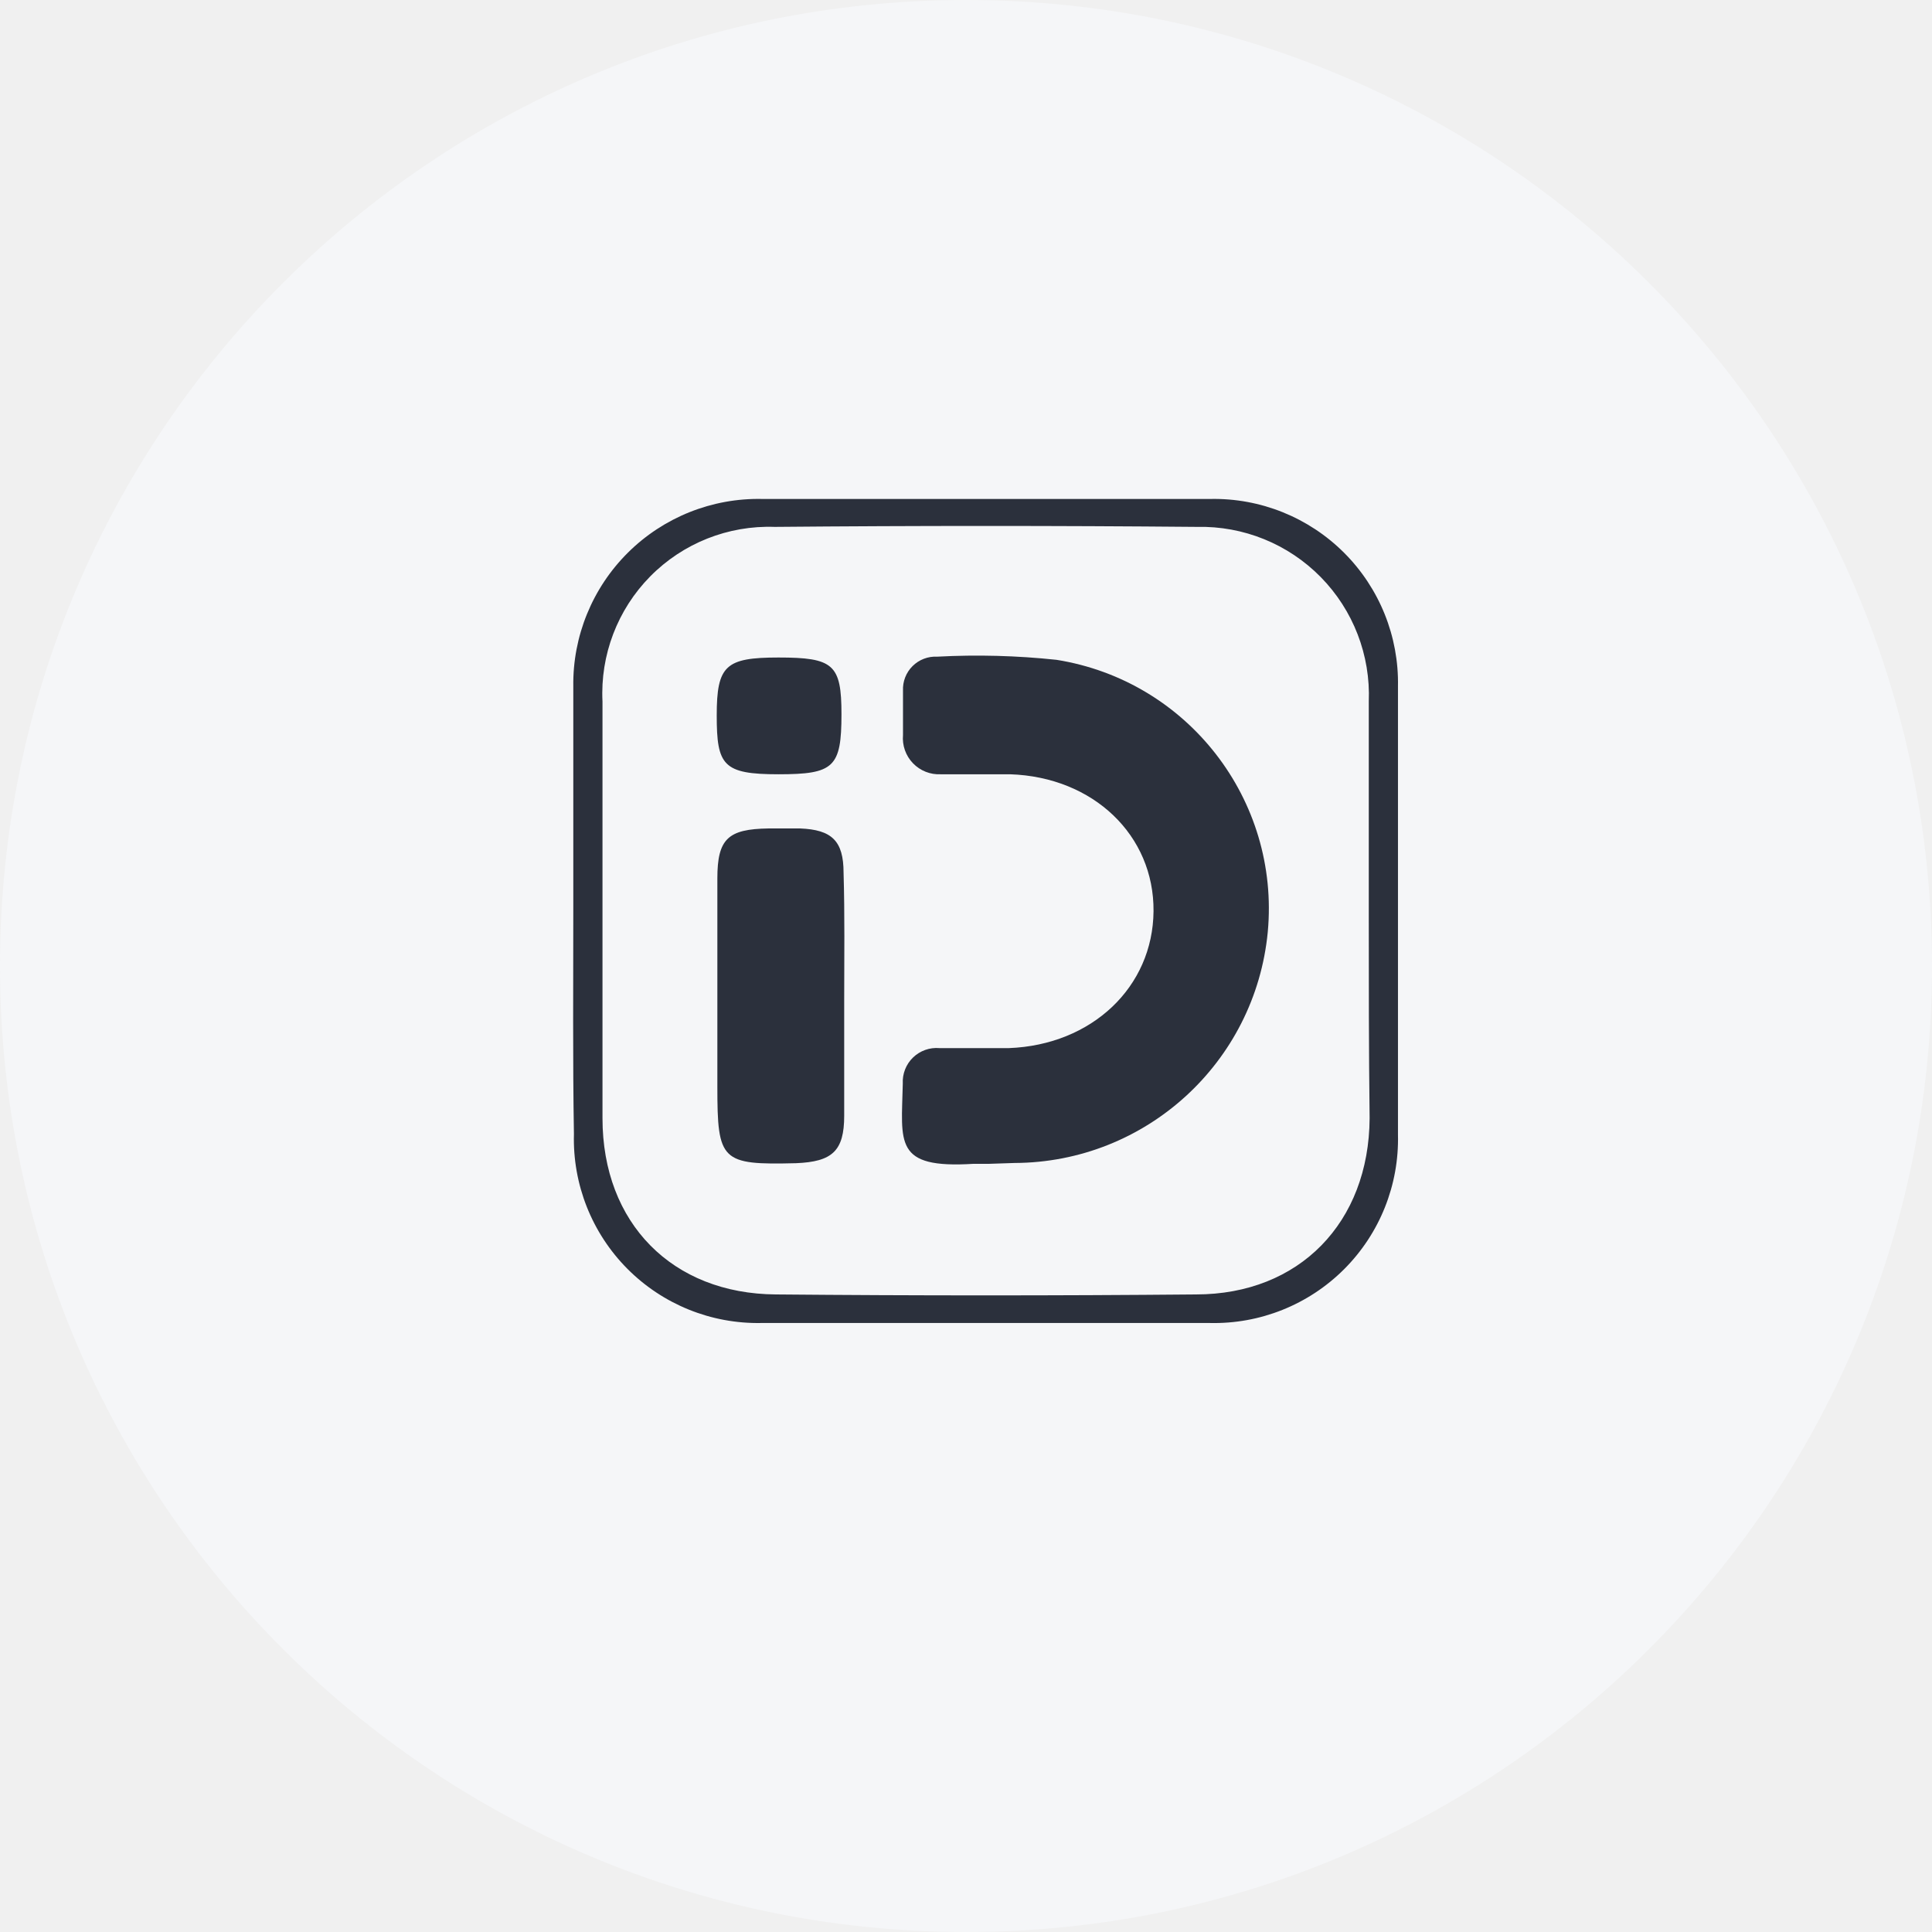
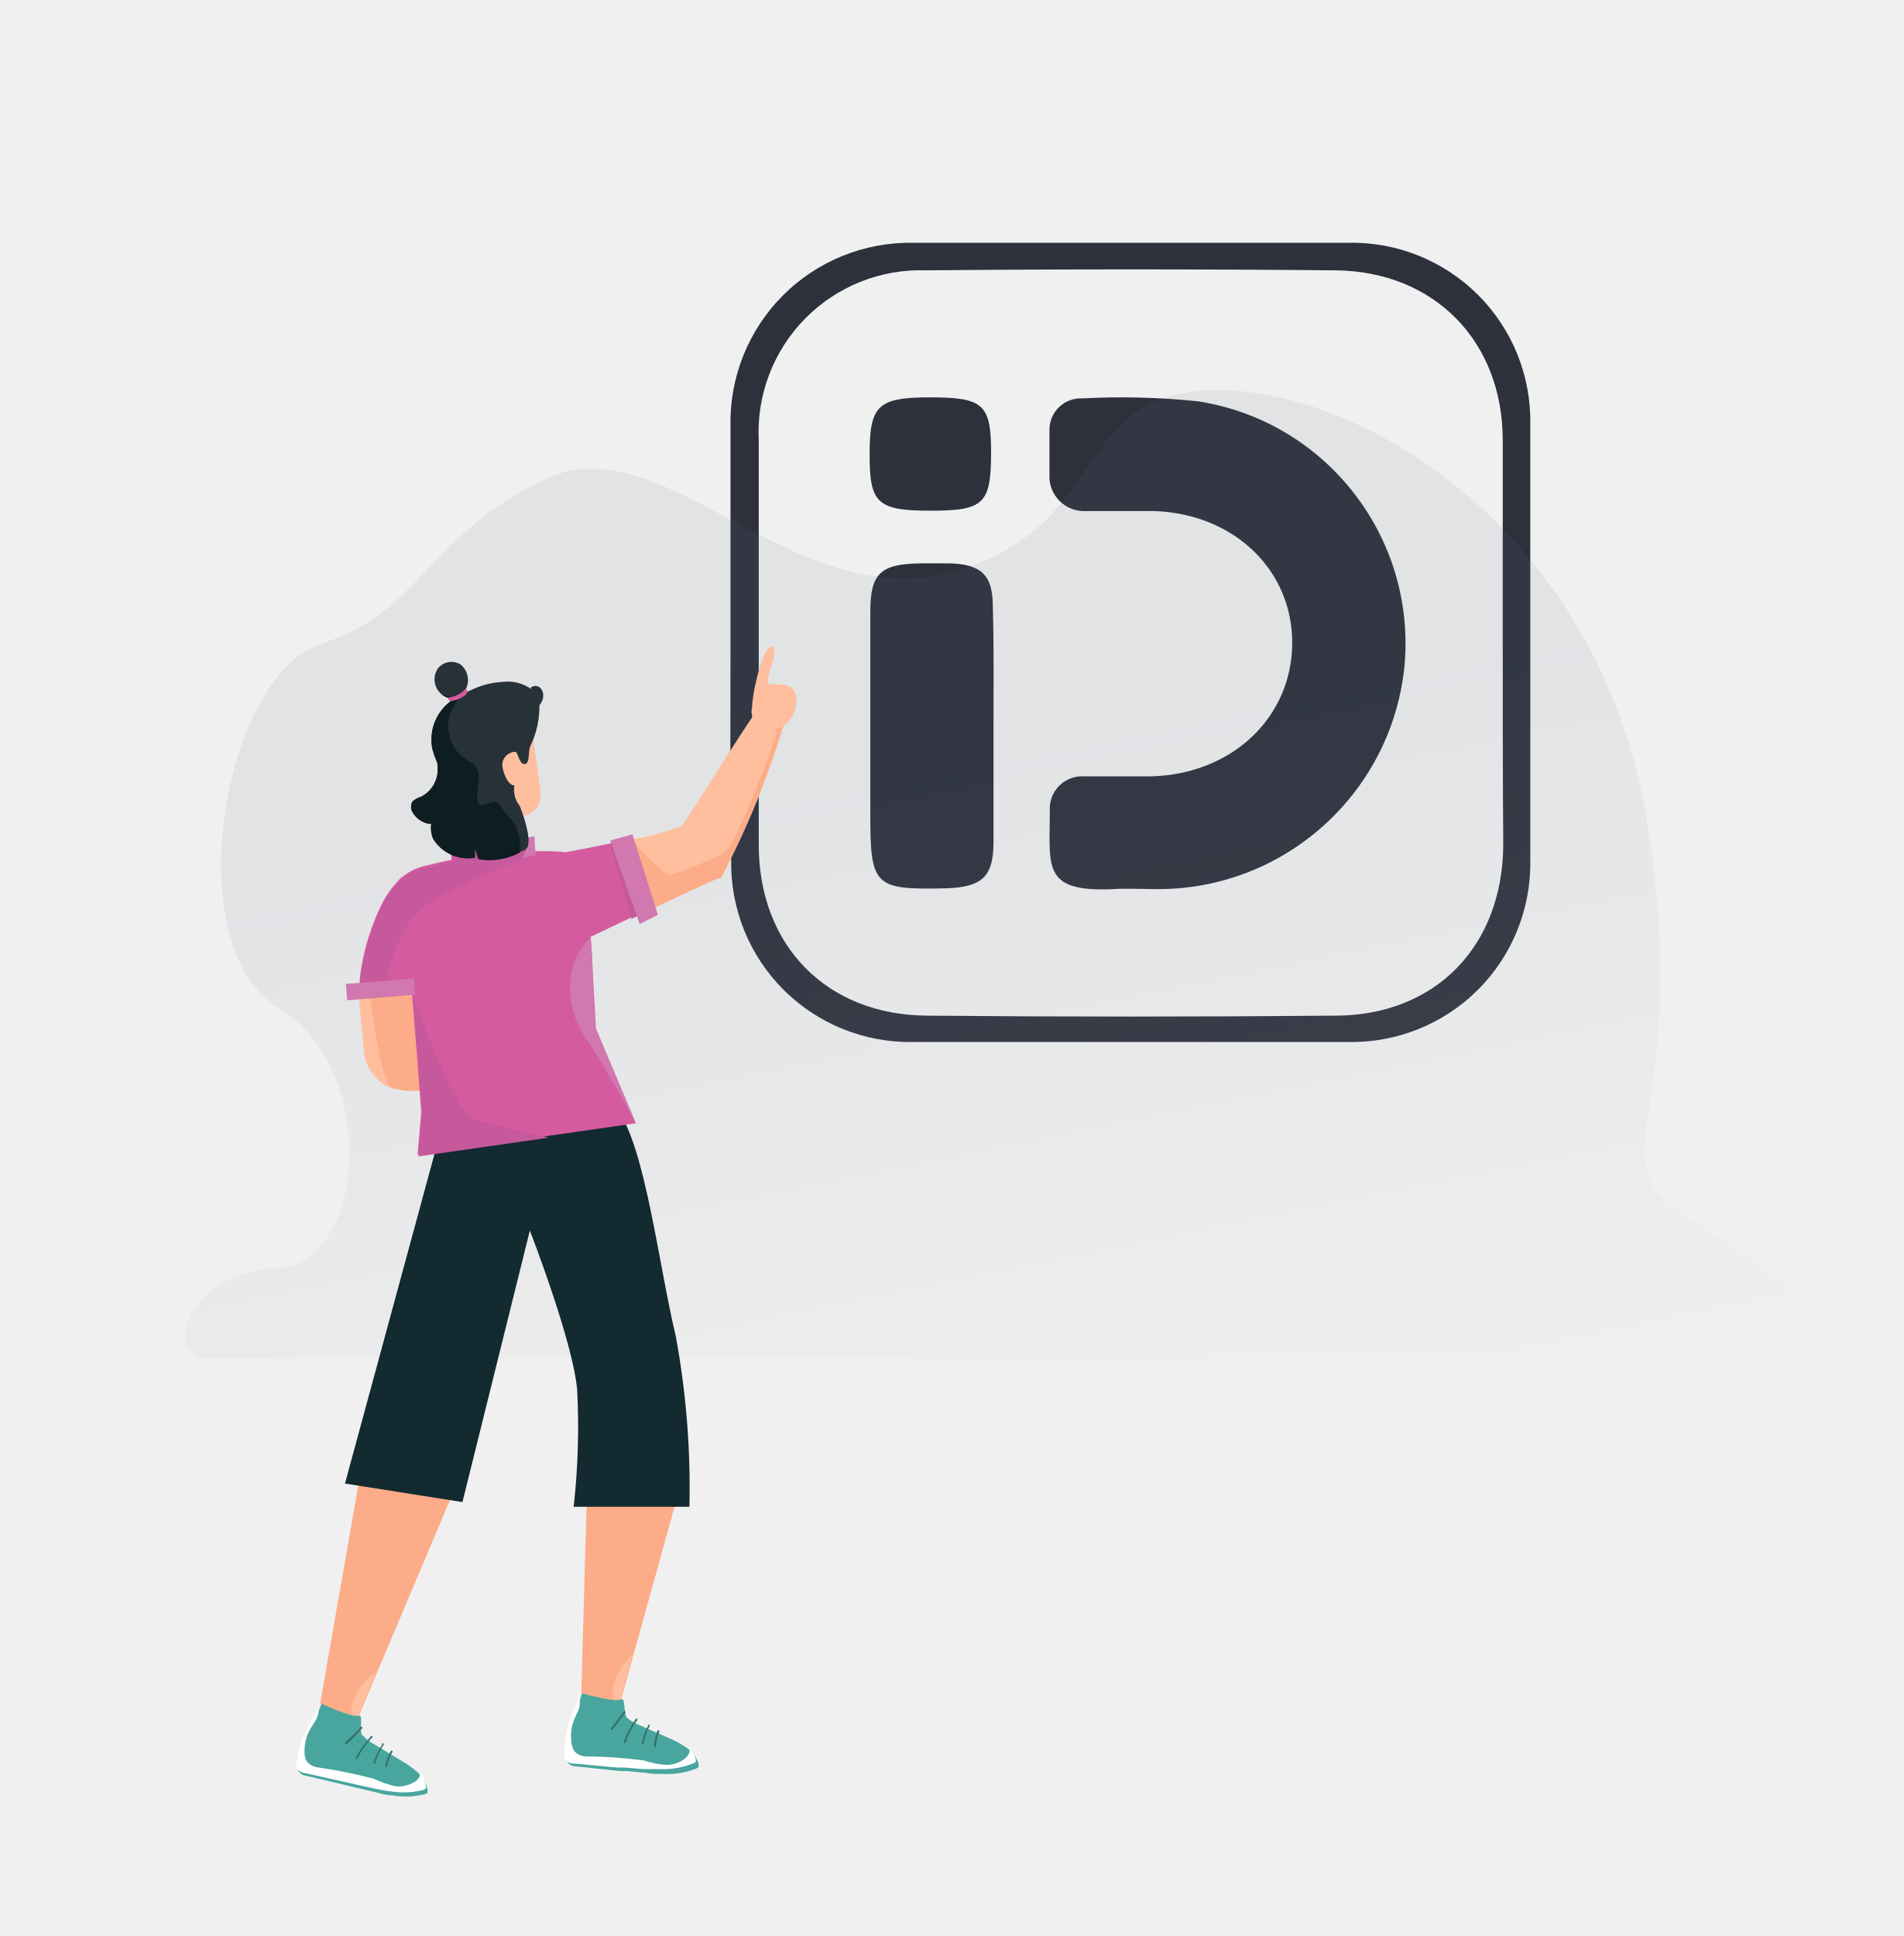
- <svg xmlns="http://www.w3.org/2000/svg" viewBox="0 0 92 92">
+ <svg xmlns="http://www.w3.org/2000/svg" id="Layer_1" data-name="Layer 1" width="38.75mm" height="39.41mm" viewBox="0 0 109.85 111.7">
  <defs>
-     <style>.cls-1{fill:#f5f6f8;}.cls-2{fill:#2b303c;}</style>
+     <linearGradient id="linear-gradient" x1="60.54" y1="92.29" x2="50.67" y2="43.78" gradientUnits="userSpaceOnUse">
+       <stop offset="0" stop-color="#fff" />
+       <stop offset="1" stop-color="#646e85" />
+     </linearGradient>
  </defs>
-   <g id="Lager_2" data-name="Lager 2">
-     <g id="Layer_3" data-name="Layer 3">
-       <circle class="cls-1" cx="46" cy="46" r="46" />
-       <path class="cls-2" d="M27.3,43.21c0-3.52,0-7,0-10.52a8.81,8.81,0,0,1,9-8.93c7.13,0,14.22,0,21.34,0a8.76,8.76,0,0,1,8.93,8.93c0,7.13,0,14.22,0,21.34A8.76,8.76,0,0,1,57.6,63c-7.12,0-14.21,0-21.34,0A8.76,8.76,0,0,1,27.33,54C27.27,50.43,27.3,46.82,27.3,43.21Zm37.88.27c0-3.36,0-6.7,0-10.07A8,8,0,0,0,57,25.09q-10.05-.09-20.11,0a7.93,7.93,0,0,0-8.2,8.32q0,9.93,0,19.84c0,5,3.33,8.36,8.26,8.39q10,.09,20,0c4.93,0,8.24-3.43,8.27-8.39C65.18,50,65.18,46.73,65.18,43.48Z" />
-       <path class="cls-2" d="M47.11,55.42h-.75c-3.82.24-3.43-1-3.37-3.82a1.61,1.61,0,0,1,1.75-1.69c1.11,0,2.19,0,3.3,0C52,49.76,54.9,47,54.93,43.39S52.07,37,48.1,36.87c-1.11,0-2.19,0-3.3,0A1.72,1.72,0,0,1,43,35c0-.7,0-1.42,0-2.11a1.55,1.55,0,0,1,1.63-1.62,35.75,35.75,0,0,1,5.68.15A12,12,0,0,1,60.37,44.38a12.16,12.16,0,0,1-12.06,11Z" />
-       <path class="cls-2" d="M40.2,47.57c0,1.86,0,3.7,0,5.56,0,1.68-.57,2.19-2.29,2.26-3.57.09-3.75-.1-3.75-3.64,0-3.31,0-6.61,0-9.92,0-1.89.51-2.35,2.43-2.38H38.1c1.5.06,2.07.58,2.07,2.11C40.23,43.57,40.2,45.59,40.2,47.57Z" />
-       <path class="cls-2" d="M37.07,31.31c2.62,0,3,.33,3,2.7,0,2.53-.36,2.86-3,2.86s-2.94-.42-2.94-2.8S34.55,31.31,37.07,31.31Z" />
-     </g>
+   <path d="M42.16,36.92c0-4.14,0-8.24,0-12.38A10.36,10.36,0,0,1,52.7,14c8.39,0,16.73,0,25.12,0a10.29,10.29,0,0,1,10.5,10.5c0,8.38,0,16.73,0,25.11a10.31,10.31,0,0,1-10.5,10.51c-8.39,0-16.73,0-25.12,0A10.31,10.31,0,0,1,42.2,49.65C42.13,45.41,42.16,41.17,42.16,36.92Zm44.57.32c0-4,0-7.89,0-11.85,0-5.69-3.93-9.73-9.62-9.8q-11.83-.11-23.66,0a9.35,9.35,0,0,0-9.66,9.8q0,11.67,0,23.34c0,5.84,3.93,9.84,9.73,9.87,7.81.07,15.67.07,23.52,0,5.8,0,9.69-4,9.72-9.87C86.73,44.88,86.73,41.06,86.73,37.24Z" fill="#2c313c" />
+   <path d="M65.47,51.28h-.88c-4.49.28-4-1.17-4-4.49a1.87,1.87,0,0,1,2-2c1.31,0,2.58,0,3.89,0,4.63-.14,8.06-3.39,8.1-7.64s-3.36-7.53-8-7.67c-1.31,0-2.58,0-3.89,0a2,2,0,0,1-2.12-2.12c0-.81,0-1.66,0-2.48a1.81,1.81,0,0,1,1.91-1.9,42.39,42.39,0,0,1,6.68.17A14.15,14.15,0,0,1,81.07,38.3a14.3,14.3,0,0,1-14.18,13Z" fill="#2c313c" />
+   <path d="M57.34,42.05c0,2.19,0,4.35,0,6.54,0,2-.67,2.58-2.69,2.66-4.21.1-4.42-.11-4.42-4.28,0-3.89,0-7.79,0-11.68,0-2.22.6-2.75,2.86-2.79h1.77c1.77.07,2.44.67,2.44,2.48C57.37,37.35,57.34,39.72,57.34,42.05Z" fill="#2c313c" />
+   <path d="M53.66,22.92c3.08,0,3.54.38,3.54,3.18,0,3-.43,3.36-3.54,3.36s-3.47-.5-3.47-3.29S50.69,22.92,53.66,22.92Z" fill="#2c313c" />
+   <g opacity="0.1">
+     <path d="M26.47,78.39H12.28c-3.19,0-1.44-5,3.72-5.23s5.91-11.49.07-15S12.8,39,18.57,37.13s5.85-6,12.75-9.43S45.63,35.5,54.9,33s6.76-10.31,15.16-10.49,22.25,8.06,25,24.9S91.86,66.8,97.4,70.27s15.35,8.12-10.65,8.12Z" fill="url(#linear-gradient)" />
  </g>
+   <path d="M23.82,57.23l.44,5.68a4.83,4.83,0,0,1-1,0,3.1,3.1,0,0,1-.46-.11l-.17,0-.27-.12a2.59,2.59,0,0,1-1.33-1.77c0-.23-.33-3.36-.35-3.61Z" fill="#ffbe9d" />
+   <path d="M23.72,55.53l.54,7.38a4.83,4.83,0,0,1-1,0,3.1,3.1,0,0,1-.46-.11l-.17,0c-.8-.57-1.34-6-1.48-7Z" fill="#fcac88" />
+   <path d="M20.7,98.93a.59.59,0,0,1-.29.36,1.58,1.58,0,0,1-.66.11c-.41,0-1.27-1.12-1.27-1.12l2.24-12.81,5.54.39L20.71,99" fill="#fcac88" />
+   <path d="M21.73,96.46c-.47,1.09-1,2.25-1,2.47a.59.59,0,0,1-.29.36C20,98.6,20.45,97.4,21.73,96.46Z" fill="#ffbe9d" />
+   <path d="M20.71,99c.27-.1,0,.9.2,1.12a2.84,2.84,0,0,0,.71.54l1.55.94a5.31,5.31,0,0,1,.95.68,1.75,1.75,0,0,1,.55,1,.25.25,0,0,1,0,.17.21.21,0,0,1-.13.07,4.44,4.44,0,0,1-1.92.07c-.35,0-.69-.12-1-.19l-1.1-.26-.38-.09-2.44-.58a.63.63,0,0,1-.49-.3.61.61,0,0,1,0-.33,6.06,6.06,0,0,1,.77-2.39,5.1,5.1,0,0,0,.58-1.14S20.29,99.12,20.71,99Z" fill="#48a69e" />
+   <path d="M20.8,99.67c-.28.31-.57.6-.87.88-.05.06,0,.15.08.1.31-.29.6-.6.88-.91a.06.06,0,1,0-.09-.07Z" fill="#35726a" />
+   <path d="M21.38,100.23a4.89,4.89,0,0,0-.85,1.21c0,.07.07.11.11,0a4.88,4.88,0,0,1,.84-1.18c.05-.06,0-.13-.1-.07Z" fill="#35726a" />
+   <path d="M22.05,100.68a3.81,3.81,0,0,0-.49,1,.06.06,0,1,0,.11,0,3.89,3.89,0,0,1,.47-1c.05-.06-.05-.13-.09-.07Z" fill="#35726a" />
+   <path d="M22.55,101.05a2.63,2.63,0,0,0-.32.86c0,.07.1.09.11,0a2.76,2.76,0,0,1,.32-.84c0-.06-.08-.11-.11,0Z" fill="#35726a" />
+   <path d="M24.25,102.25a.58.58,0,0,1-.05.29.79.79,0,0,1-.37.33,1.72,1.72,0,0,1-1,.2,6,6,0,0,1-1.25-.43,27.11,27.11,0,0,0-3.25-.66,1,1,0,0,1-.62-.34.92.92,0,0,1-.13-.47,2.51,2.51,0,0,1,.29-1.34c.12-.22.28-.42.39-.65a1.19,1.19,0,0,0,.13-.64,8.37,8.37,0,0,1-.48.82,6.13,6.13,0,0,0-.79,2.34.58.58,0,0,0,0,.32.63.63,0,0,0,.49.29l2.42.54.39.09,1.09.24c.34.07.68.14,1,.18a4.65,4.65,0,0,0,1.93-.08.35.35,0,0,0,.13-.08.21.21,0,0,0,0-.16A1.6,1.6,0,0,0,24.25,102.25Z" fill="#fff" />
+   <path d="M35.83,98a.54.54,0,0,1-.24.4,1.6,1.6,0,0,1-.64.19c-.4.05-1.4-.94-1.4-.94l.33-11.73,5.57-.86-3.6,13" fill="#fcac88" />
+   <path d="M36.54,95.43c-.33,1.14-.67,2.36-.71,2.58a.54.54,0,0,1-.24.4C35.1,97.78,35.4,96.53,36.54,95.43Z" fill="#ffbe9d" />
+   <path d="M35.85,98.05c.26-.14.12.88.35,1.08a2.8,2.8,0,0,0,.77.44l1.66.73a5.57,5.57,0,0,1,1,.55,1.78,1.78,0,0,1,.69.93.33.33,0,0,1,0,.17.26.26,0,0,1-.12.09,4.53,4.53,0,0,1-1.9.32c-.35,0-.7,0-1-.06l-1.11-.11-.4,0-2.49-.26a.66.66,0,0,1-.53-.23.64.64,0,0,1-.07-.33,6.26,6.26,0,0,1,.45-2.47,4.93,4.93,0,0,0,.43-1.2S35.46,98.26,35.85,98.05Z" fill="#48a69e" />
+   <path d="M36,98.73c-.23.34-.48.67-.74,1,0,.06,0,.14.08.08.27-.32.52-.66.76-1,0-.06-.06-.12-.1-.06Z" fill="#35726a" />
+   <path d="M36.68,99.21a5.29,5.29,0,0,0-.69,1.31.06.06,0,1,0,.12,0,4.77,4.77,0,0,1,.68-1.28c0-.06-.06-.12-.11-.06Z" fill="#35726a" />
+   <path d="M37.4,99.58a3.77,3.77,0,0,0-.36,1c0,.07.1.1.11,0a4.1,4.1,0,0,1,.35-1c0-.06-.07-.12-.1,0Z" fill="#35726a" />
+   <path d="M37.94,99.87a3.09,3.09,0,0,0-.2.9c0,.08.11.08.11,0a2.91,2.91,0,0,1,.21-.87c0-.07-.09-.1-.12,0Z" fill="#35726a" />
+   <path d="M39.78,100.84a.44.44,0,0,1,0,.3.84.84,0,0,1-.32.38,1.71,1.71,0,0,1-1,.32,5.35,5.35,0,0,1-1.3-.26,26,26,0,0,0-3.31-.23,1,1,0,0,1-.66-.26.87.87,0,0,1-.19-.44,2.6,2.6,0,0,1,.12-1.38c.09-.23.21-.45.3-.69a1.21,1.21,0,0,0,0-.65c-.1.3-.25.59-.37.88a5.9,5.9,0,0,0-.48,2.41.58.58,0,0,0,.06.32.64.64,0,0,0,.53.22l2.47.23.4,0,1.11.09c.35,0,.69,0,1,0a4.66,4.66,0,0,0,1.89-.34.21.21,0,0,0,.12-.08.25.25,0,0,0,0-.17A1.64,1.64,0,0,0,39.78,100.84Z" fill="#fff" />
+   <path d="M25.3,65.76,19.91,85.6l6.78,1.07L30.58,71s2.48,6.37,2.73,9.18a41.51,41.51,0,0,1-.2,6.76h6.68A48,48,0,0,0,39,77.09c-1-4.2-1.74-10.74-3.32-13S25.3,65.76,25.3,65.76Z" fill="#122a30" />
+   <path d="M37.61,52.47l-.08,0-.82.38-.1,0-2.52,1.2h0c.07.68.1,1.44.13,2.23l.16,2.83,0,.14,0,.11,2.31,5.45-5.07.73-7.52,1.08.21-2.46-.29-3.81-.25-3.05-3,.25c0-.06,0-.12,0-.18v-.15a7,7,0,0,1,0-.79,13.12,13.12,0,0,1,1.37-4.48,6,6,0,0,1,1-1.3l.25-.18a3,3,0,0,1,1.08-.5,27.78,27.78,0,0,1,5.66-.86h.27l.64,0a12.18,12.18,0,0,1,1.61.06s1.15-.21,2.49-.49h0l1.09-.23h0Z" fill="#d55ba0" />
+   <path d="M30.91,49.35s-6.33,2-7.41,4a10.1,10.1,0,0,0-1.24,3.56s-.7.25-1.48.44a7,7,0,0,1,0-.79,13.12,13.12,0,0,1,1.37-4.48,6,6,0,0,1,1-1.3l.25-.18a3,3,0,0,1,1.08-.5,27.78,27.78,0,0,1,5.66-.86C30.66,49.29,30.91,49.35,30.91,49.35Z" fill="#c6589c" />
+   <path d="M41.62,50.64l0,0,0,0h0c-.23,0-2.1.91-3.92,1.76l-.56-1.8-.65-2.11,0-.06a13.55,13.55,0,0,0,2.88-.8c.3-.36,4-6.33,4.31-6.61h0a4.37,4.37,0,0,1,1.57.6l.06,0A50.65,50.65,0,0,1,41.62,50.64Z" fill="#ffbe9d" />
+   <path d="M45.67,41.13l-.45.6a50.65,50.65,0,0,1-3.6,8.91l0,0,0,0h0c-.23,0-2.1.91-3.92,1.76l-.56-1.8-.65-2.11c.31.36,1.88,2.08,2.2,2a30.12,30.12,0,0,0,3-1.2c.87-.42,3.18-7.06,3.18-7.06l-.56-.19a1.66,1.66,0,0,0,.63-.2,3,3,0,0,0,.28-.24,1.5,1.5,0,0,0,.27-.3,1.29,1.29,0,0,1,.26-.27Z" fill="#fcac88" />
+   <path d="M31.19,46.07a1.16,1.16,0,0,1-1.1,1H29.9l.06.57L30.11,49l-3.22.37-.44-2.68-.77-4.76,4.68-1.72S31.26,45.36,31.19,46.07Z" fill="#ffbe9d" />
+   <path d="M18.89,57.63a.41.41,0,0,1,0-.08A.27.27,0,0,0,18.89,57.63Z" fill="#d32a3b" />
+   <path d="M36.75,64.91s-1.71-3.22-2.94-5-1.26-4.44.27-5.78c.16,1.55.1,3.53.31,5.2Z" fill="#d179af" />
+   <path d="M30.91,49.35l-.79.16a18.23,18.23,0,0,1-4.05.24L26,48.61a14.42,14.42,0,0,0,2.71,0,14,14,0,0,0,2.13-.37Z" fill="#d179af" />
+   <path d="M37.53,52.51l-.82.38-.26.12-1.23-4.27h0l1.09-.23Z" fill="#c6589c" />
+   <path d="M23.76,56.46l.06.77-3,.24c0-.3,0-.62,0-.94Z" fill="#c6589c" />
+   <polygon points="20.82 57.65 20.04 57.71 19.96 56.77 23.88 56.45 23.96 57.39 20.82 57.65" fill="#d179af" />
+   <polygon points="35.22 48.49 36.5 48.14 37.97 52.78 36.92 53.31 35.22 48.49" fill="#d179af" />
+   <path d="M31.68,65.64l-7.52,1.08.21-2.46-.29-3.81-.25-3.05s2.35,6.75,3.45,7.15C28.12,64.85,30.57,65.39,31.68,65.64Z" fill="#c6589c" />
+   <path d="M30.42,48.81c-.15.36-.15.56-.3.7a18.23,18.23,0,0,1-4.05.24L26,48.61a14.42,14.42,0,0,0,2.71,0Z" fill="#c6589c" />
+   <path d="M31.13,40.69a5.14,5.14,0,0,1-.54,2.39c-.11.32,0,1-.32,1s-.37-.7-.53-.71A.78.78,0,0,0,29,44c-.08.34.3,1.36.69,1.31A1.46,1.46,0,0,0,30,46.5s.91,2.25.29,2.54l-.36.15a3.61,3.61,0,0,1-2.34.38l-.24-.73,0,.65A2.37,2.37,0,0,1,25,48.4a1.65,1.65,0,0,1-.11-.88l-.18,0a1.36,1.36,0,0,1-.9-.66.6.6,0,0,1,0-.62,1.27,1.27,0,0,1,.51-.28,1.76,1.76,0,0,0,.92-1.27,2.5,2.5,0,0,0,0-.67,6.55,6.55,0,0,1-.28-.78,2.76,2.76,0,0,1,.93-2.69,1.94,1.94,0,0,1,.29-.21,1.4,1.4,0,0,1-.68-.27,1.34,1.34,0,0,1-.2-.21,1.11,1.11,0,0,1,0-1.33,1,1,0,0,1,1.29-.19,1.16,1.16,0,0,1,.36,1.26,2.17,2.17,0,0,1-.19.41l.45-.21A4.75,4.75,0,0,1,29,39.34a2.35,2.35,0,0,1,1.67.42l-.05-.08C31.13,39.28,31.67,40.06,31.13,40.69Z" fill="#263238" />
+   <path d="M30,49.19a3.61,3.61,0,0,1-2.34.38l-.24-.73,0,.65A2.37,2.37,0,0,1,25,48.4a1.65,1.65,0,0,1-.11-.88l-.18,0a1.36,1.36,0,0,1-.9-.66.6.6,0,0,1,0-.62,1.27,1.27,0,0,1,.51-.28,1.76,1.76,0,0,0,.92-1.27,2.5,2.5,0,0,0,0-.67,6.55,6.55,0,0,1-.28-.78,2.76,2.76,0,0,1,.93-2.69,1.94,1.94,0,0,1,.29-.21,1.4,1.4,0,0,1-.68-.27,5.32,5.32,0,0,1,.94.3,2.3,2.3,0,0,0,.64,3.55c.89.51.42,1.2.46,2.13s1-.2,1.34.43,1,.88,1.11,2A3.73,3.73,0,0,1,30,49.19Z" fill="#0d1d21" />
+   <path d="M26.87,39.73a1.45,1.45,0,0,1-1,.51s0,.19.09.21a1.63,1.63,0,0,0,.88-.34C27.13,39.86,26.87,39.73,26.87,39.73Z" fill="#d55ba0" />
+   <path d="M43.4,40.83a1.08,1.08,0,0,0,1.44,1.24,1.74,1.74,0,0,0,1.1-1.92c-.18-.89-1.12-.6-1.52-.68s.53-1.78.2-2.13-.9,1.26-1.14,2.77A6.1,6.1,0,0,0,43.4,40.83Z" fill="#ffbe9d" />
</svg>
